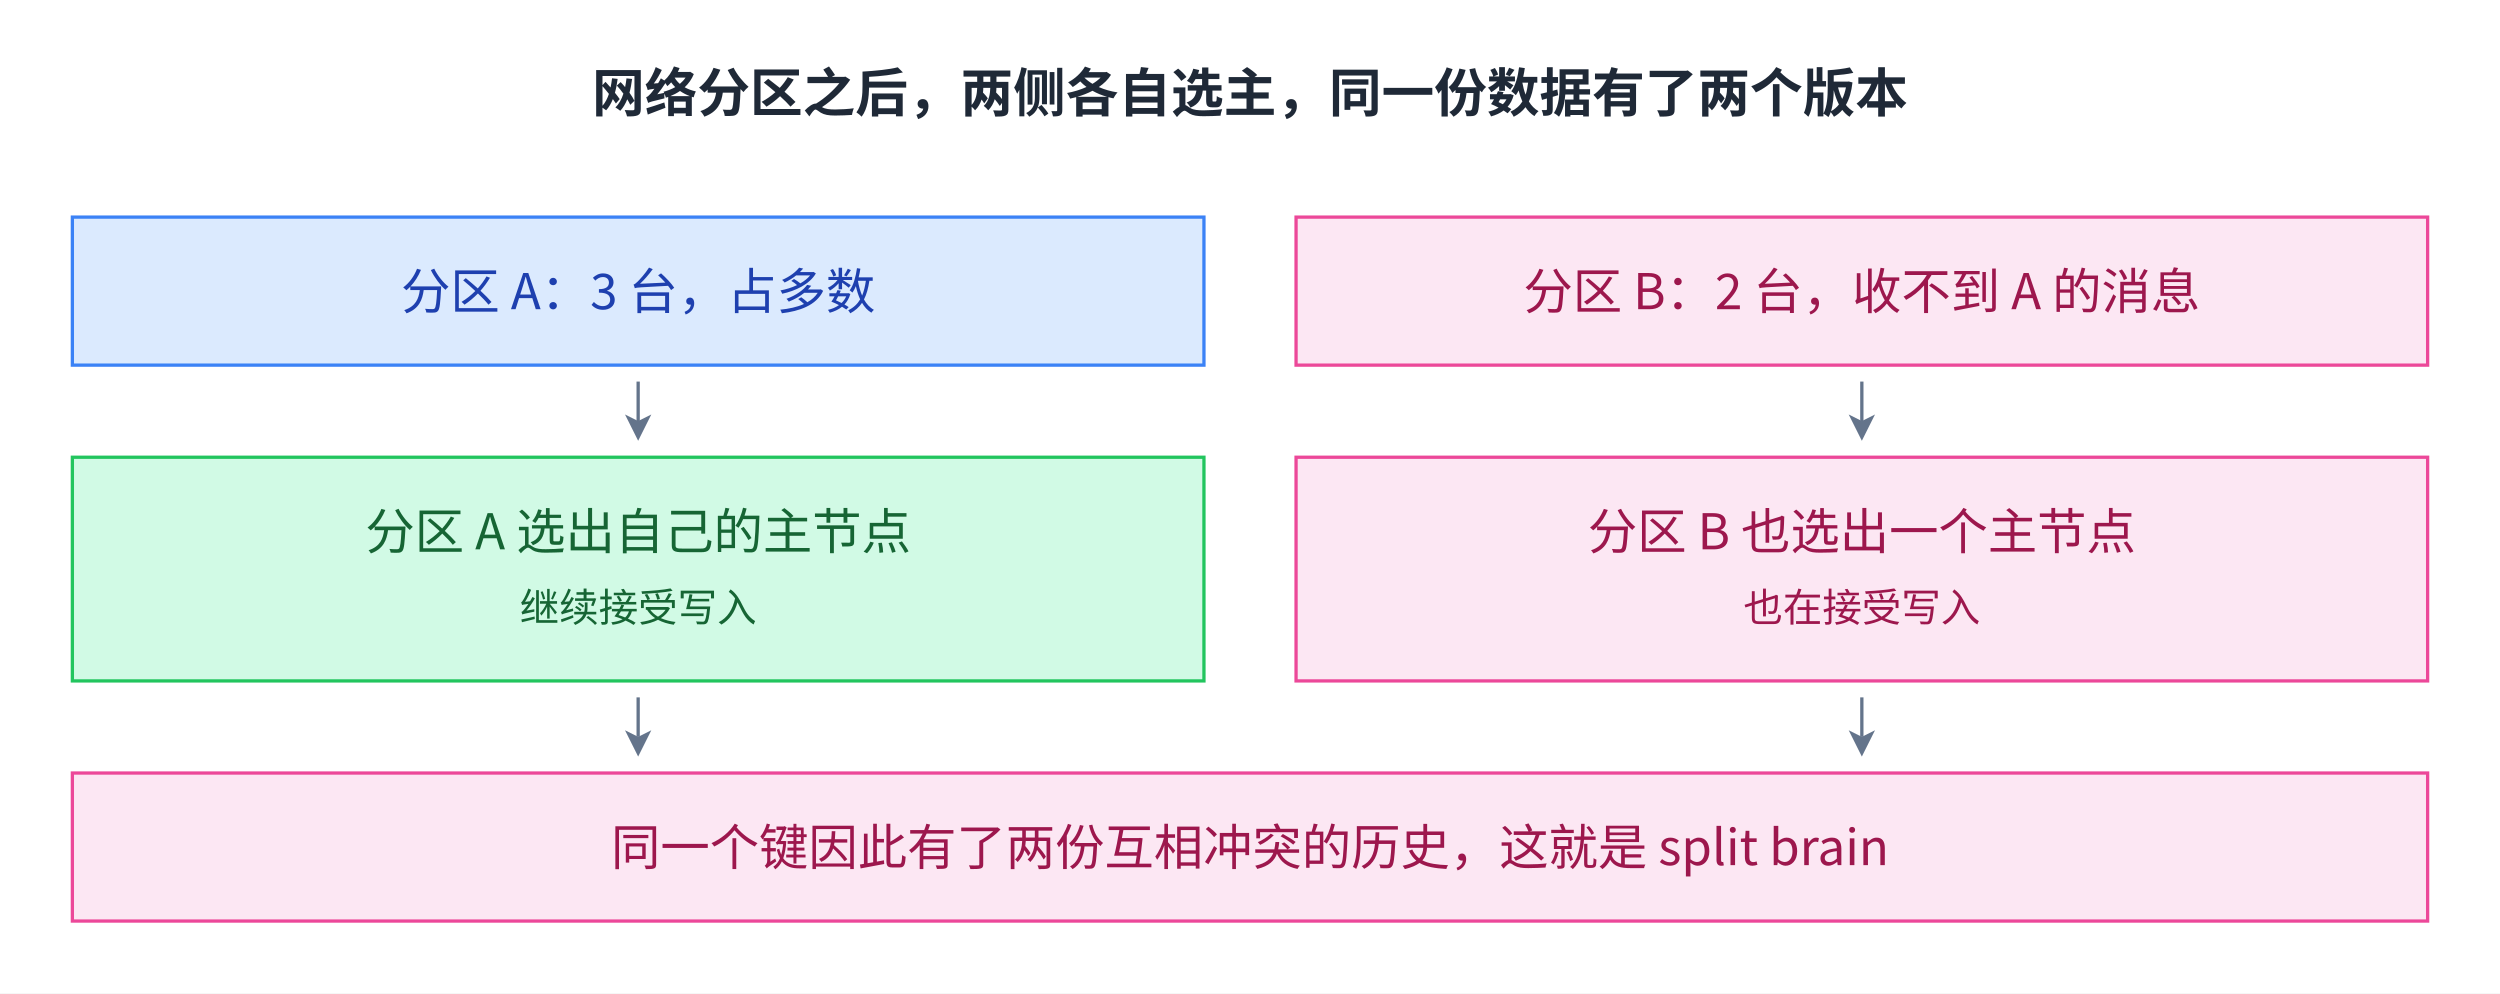
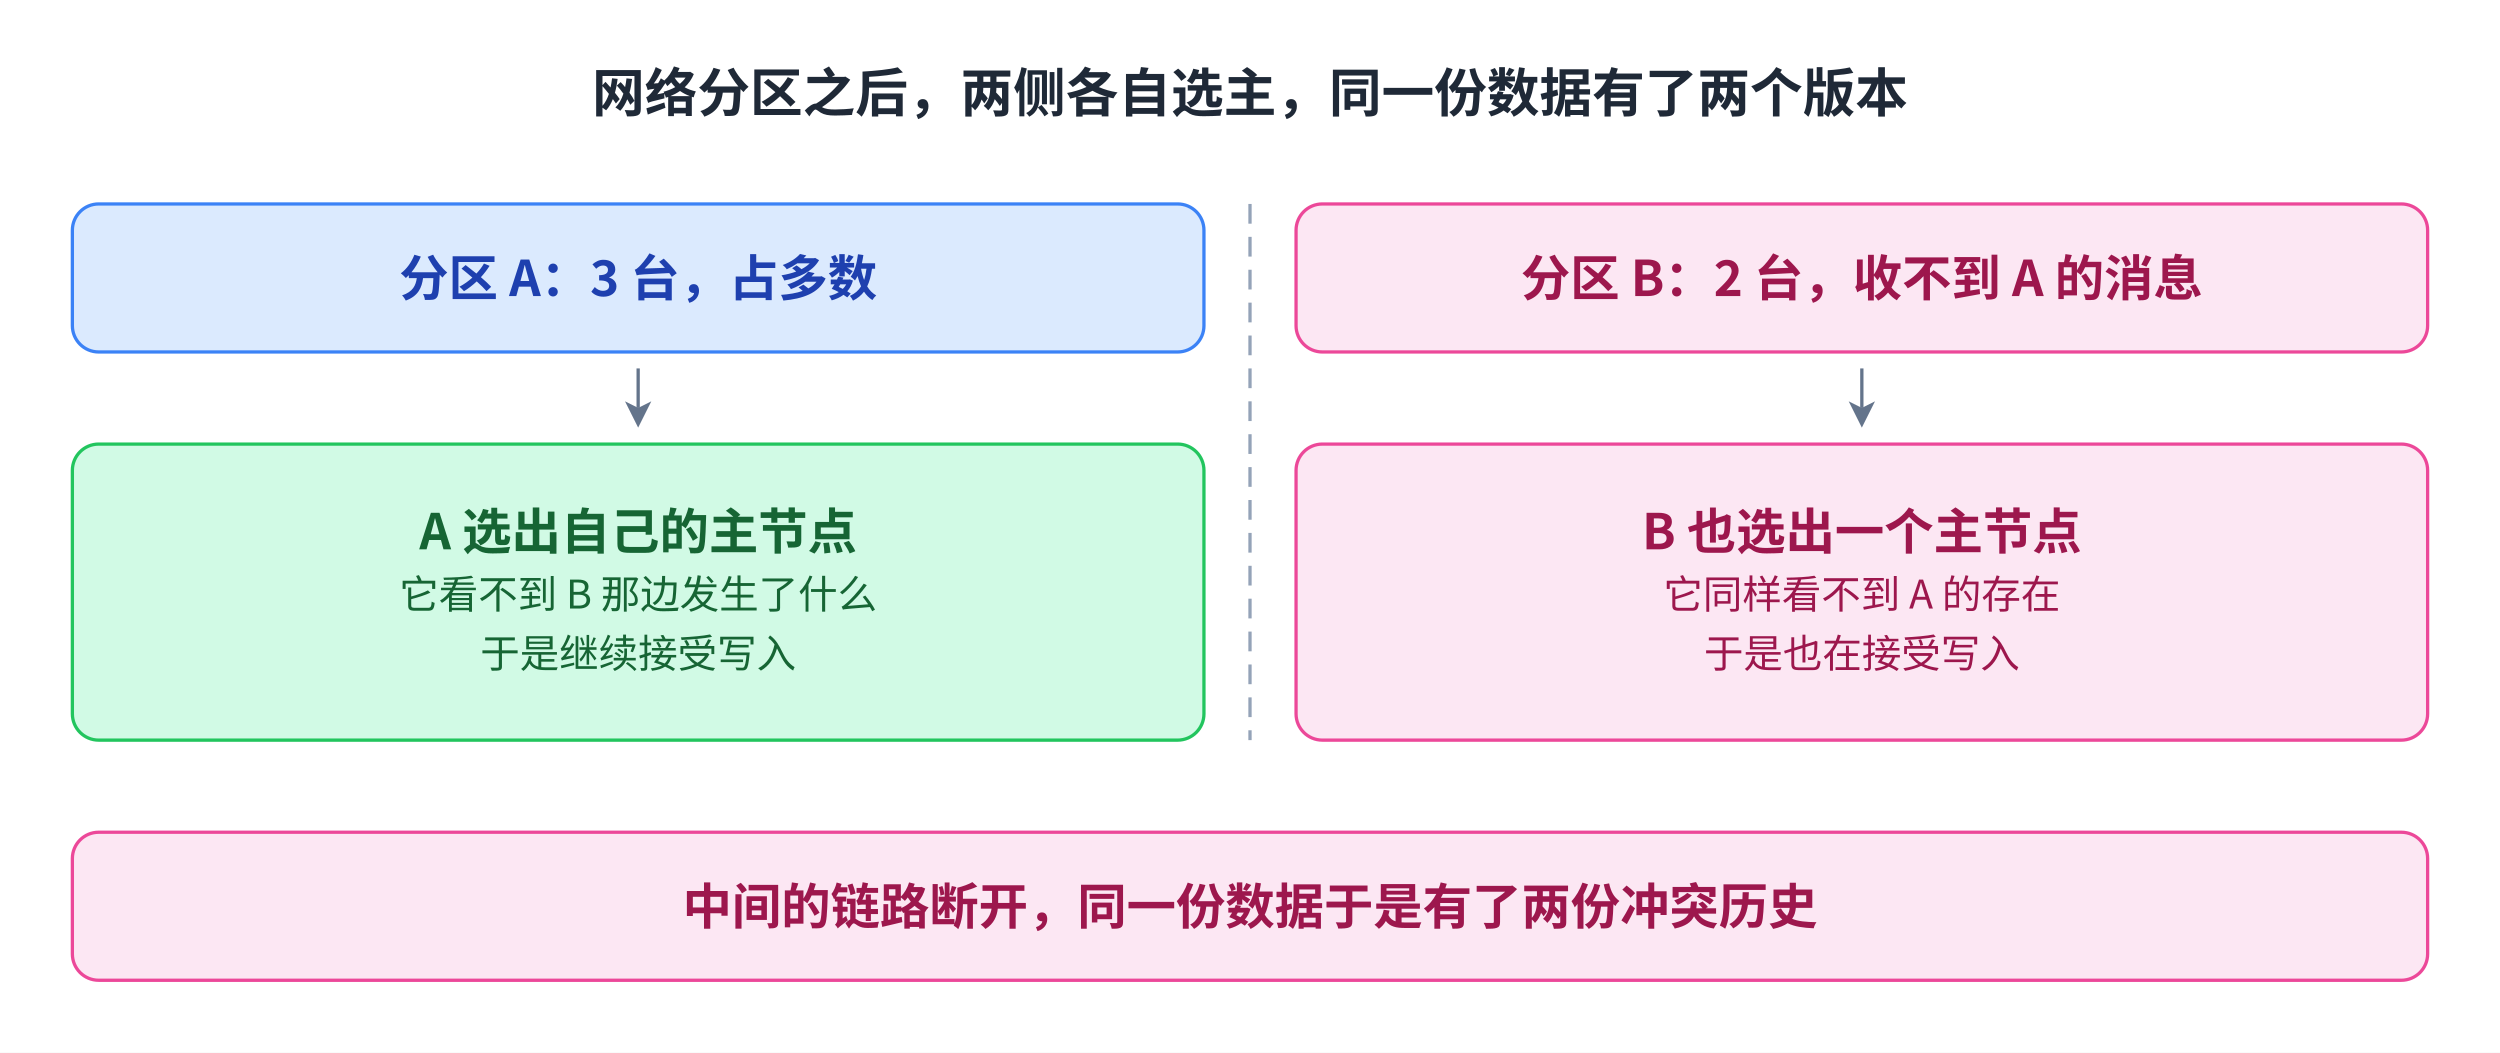
- <svg xmlns="http://www.w3.org/2000/svg" viewBox="0 0 760 302" width="760" height="302" role="img" aria-labelledby="fig-intro-6-title fig-intro-6-desc">
+ <svg xmlns="http://www.w3.org/2000/svg" viewBox="0 0 760 320" width="760" height="320" role="img" aria-labelledby="fig-intro-6-title fig-intro-6-desc">
  <defs>
    <style>
      text { font-family: 'PingFang SC', 'Microsoft YaHei', 'Noto Sans CJK SC', system-ui, sans-serif; }
    </style>
    <marker id="arrow" markerWidth="8" markerHeight="8" refX="2" refY="4" orient="auto" markerUnits="userSpaceOnUse">
      <path d="M0,0 L8,4 L0,8 L2,4 z" fill="#64748b" />
    </marker>
  </defs>
-   <rect x="0" y="0" width="760" height="302" fill="#ffffff" />
+   <rect x="0" y="0" width="760" height="320" fill="#ffffff" />
  <text x="380" y="34" font-size="16" font-weight="600" fill="#1f2937" text-anchor="middle">网络分区之后，两侧各自选主，同一份数据有了两个版本</text>
-   <rect x="22" y="66" width="344" height="45" fill="#dbeafe" stroke="#3b82f6" />
-   <text x="194" y="94" font-size="15" fill="#1e40af" text-anchor="middle">分区 A：3 台，占多数</text>
-   <rect x="394" y="66" width="344" height="45" fill="#fce7f3" stroke="#ec4899" />
-   <text x="566" y="94" font-size="15" fill="#9d174d" text-anchor="middle">分区 B：2 台，收不到 A 的消息</text>
-   <path d="M194,116 L194,128" fill="none" stroke="#64748b" marker-end="url(#arrow)" />
-   <path d="M566,116 L566,128" fill="none" stroke="#64748b" marker-end="url(#arrow)" />
-   <rect x="22" y="139" width="344" height="68" fill="#d1fae5" stroke="#22c55e" />
-   <text x="194" y="167" font-size="15" fill="#166534" text-anchor="middle">分区 A 选出自己的主节点</text>
-   <text x="194" y="189" font-size="12" fill="#166534" text-anchor="middle">继续接受写入</text>
-   <rect x="394" y="139" width="344" height="68" fill="#fce7f3" stroke="#ec4899" />
-   <text x="566" y="167" font-size="15" fill="#9d174d" text-anchor="middle">分区 B 也选出一个主节点</text>
-   <text x="566" y="189" font-size="12" fill="#9d174d" text-anchor="middle">也在接受写入</text>
-   <path d="M194,212 L194,224" fill="none" stroke="#64748b" marker-end="url(#arrow)" />
-   <path d="M566,212 L566,224" fill="none" stroke="#64748b" marker-end="url(#arrow)" />
-   <rect x="22" y="235" width="716" height="45" fill="#fce7f3" stroke="#ec4899" />
-   <text x="380" y="263" font-size="15" fill="#9d174d" text-anchor="middle">同一个键因此有了两份互相冲突的历史，这就是 split brain</text>
+   <path d="M380,62 L380,225" fill="none" stroke="#94a3b8" stroke-dasharray="6,4" />
+   <rect x="22" y="62" width="344" height="45" rx="8" fill="#dbeafe" stroke="#3b82f6" />
+   <text x="194" y="90" font-size="15" font-weight="600" fill="#1e40af" text-anchor="middle">分区 A：3 台，占多数</text>
+   <rect x="394" y="62" width="344" height="45" rx="8" fill="#fce7f3" stroke="#ec4899" />
+   <text x="566" y="90" font-size="15" font-weight="600" fill="#9d174d" text-anchor="middle">分区 B：2 台，收不到 A 的消息</text>
+   <path d="M194,112 L194,124" fill="none" stroke="#64748b" marker-end="url(#arrow)" />
+   <path d="M566,112 L566,124" fill="none" stroke="#64748b" marker-end="url(#arrow)" />
+   <rect x="22" y="135" width="344" height="90" rx="8" fill="#d1fae5" stroke="#22c55e" />
+   <text x="194" y="167" font-size="15" font-weight="600" fill="#166534" text-anchor="middle">A 选出自己的主节点</text>
+   <text x="194" y="185" font-size="12" fill="#166534" text-anchor="middle">它看不到 B 那边发生了什么</text>
+   <text x="194" y="203" font-size="12" fill="#166534" text-anchor="middle">于是继续接受写入</text>
+   <rect x="394" y="135" width="344" height="90" rx="8" fill="#fce7f3" stroke="#ec4899" />
+   <text x="566" y="167" font-size="15" font-weight="600" fill="#9d174d" text-anchor="middle">B 也选出一个主节点</text>
+   <text x="566" y="185" font-size="12" fill="#9d174d" text-anchor="middle">它同样看不到 A 的存在</text>
+   <text x="566" y="203" font-size="12" fill="#9d174d" text-anchor="middle">于是也在接受写入</text>
+   <rect x="22" y="253" width="716" height="45" rx="8" fill="#fce7f3" stroke="#ec4899" />
+   <text x="380" y="281" font-size="15" font-weight="600" fill="#9d174d" text-anchor="middle">中间的链路断开，同一份数据于是有了两份冲突历史</text>
</svg>
